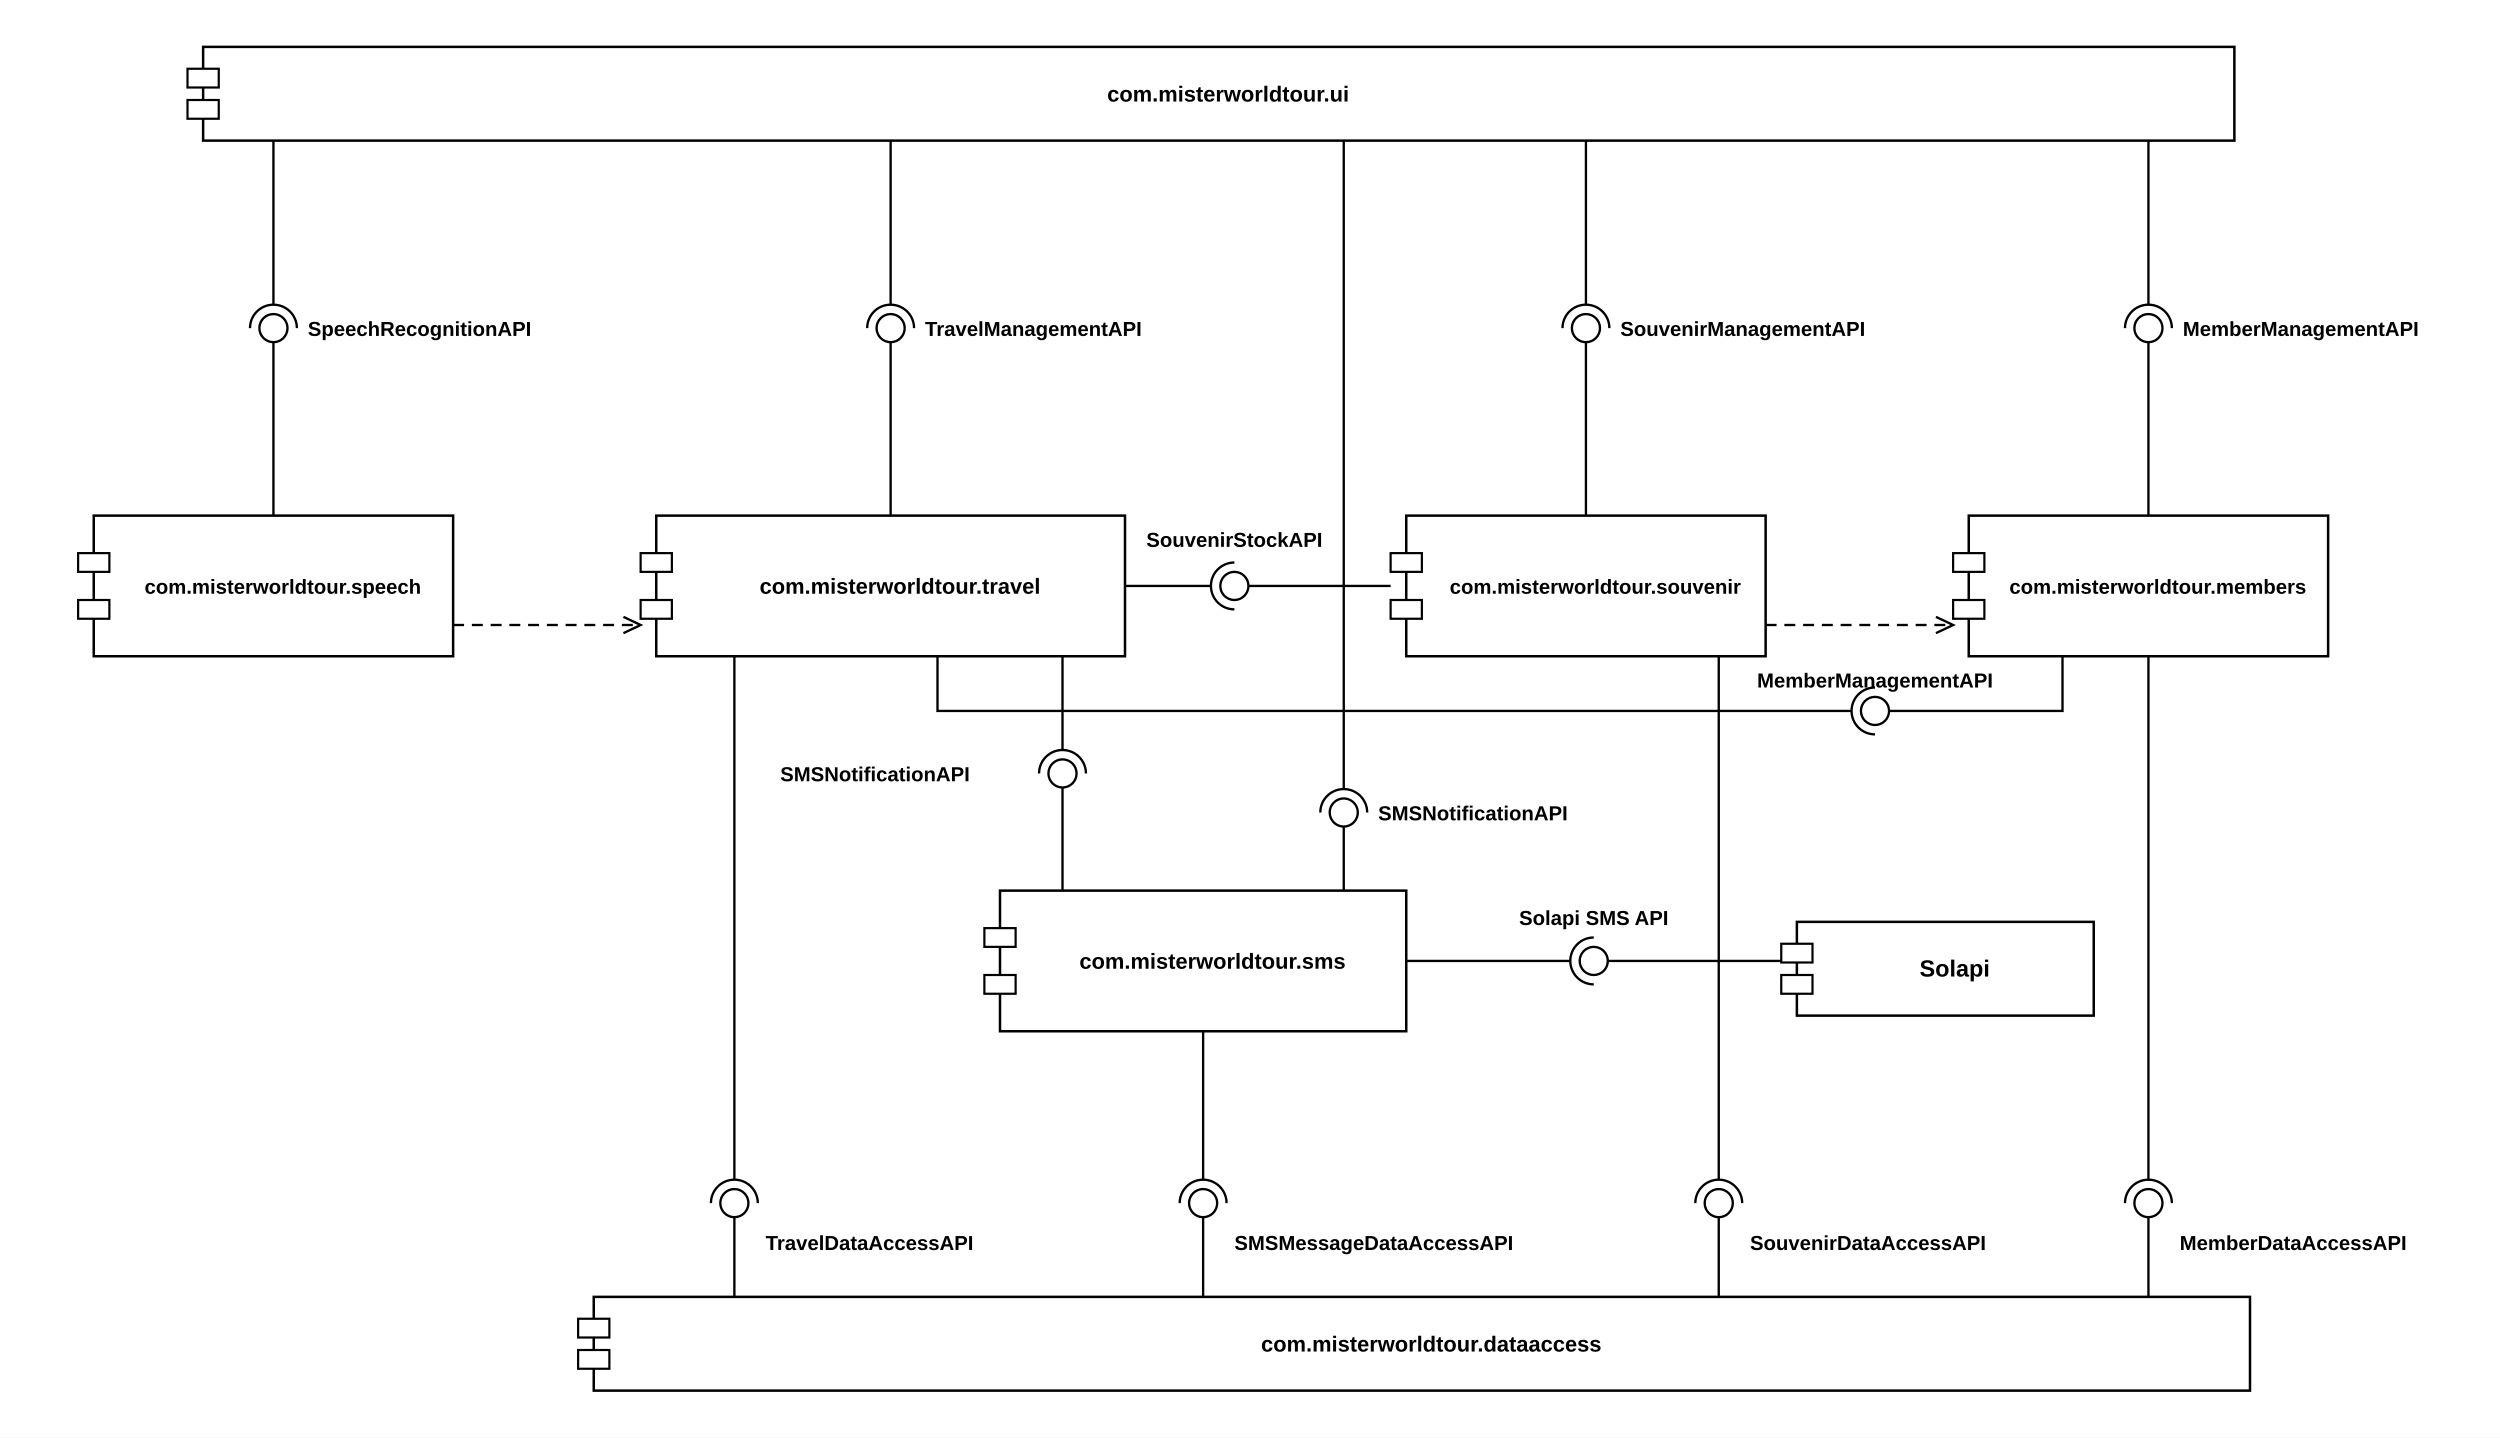
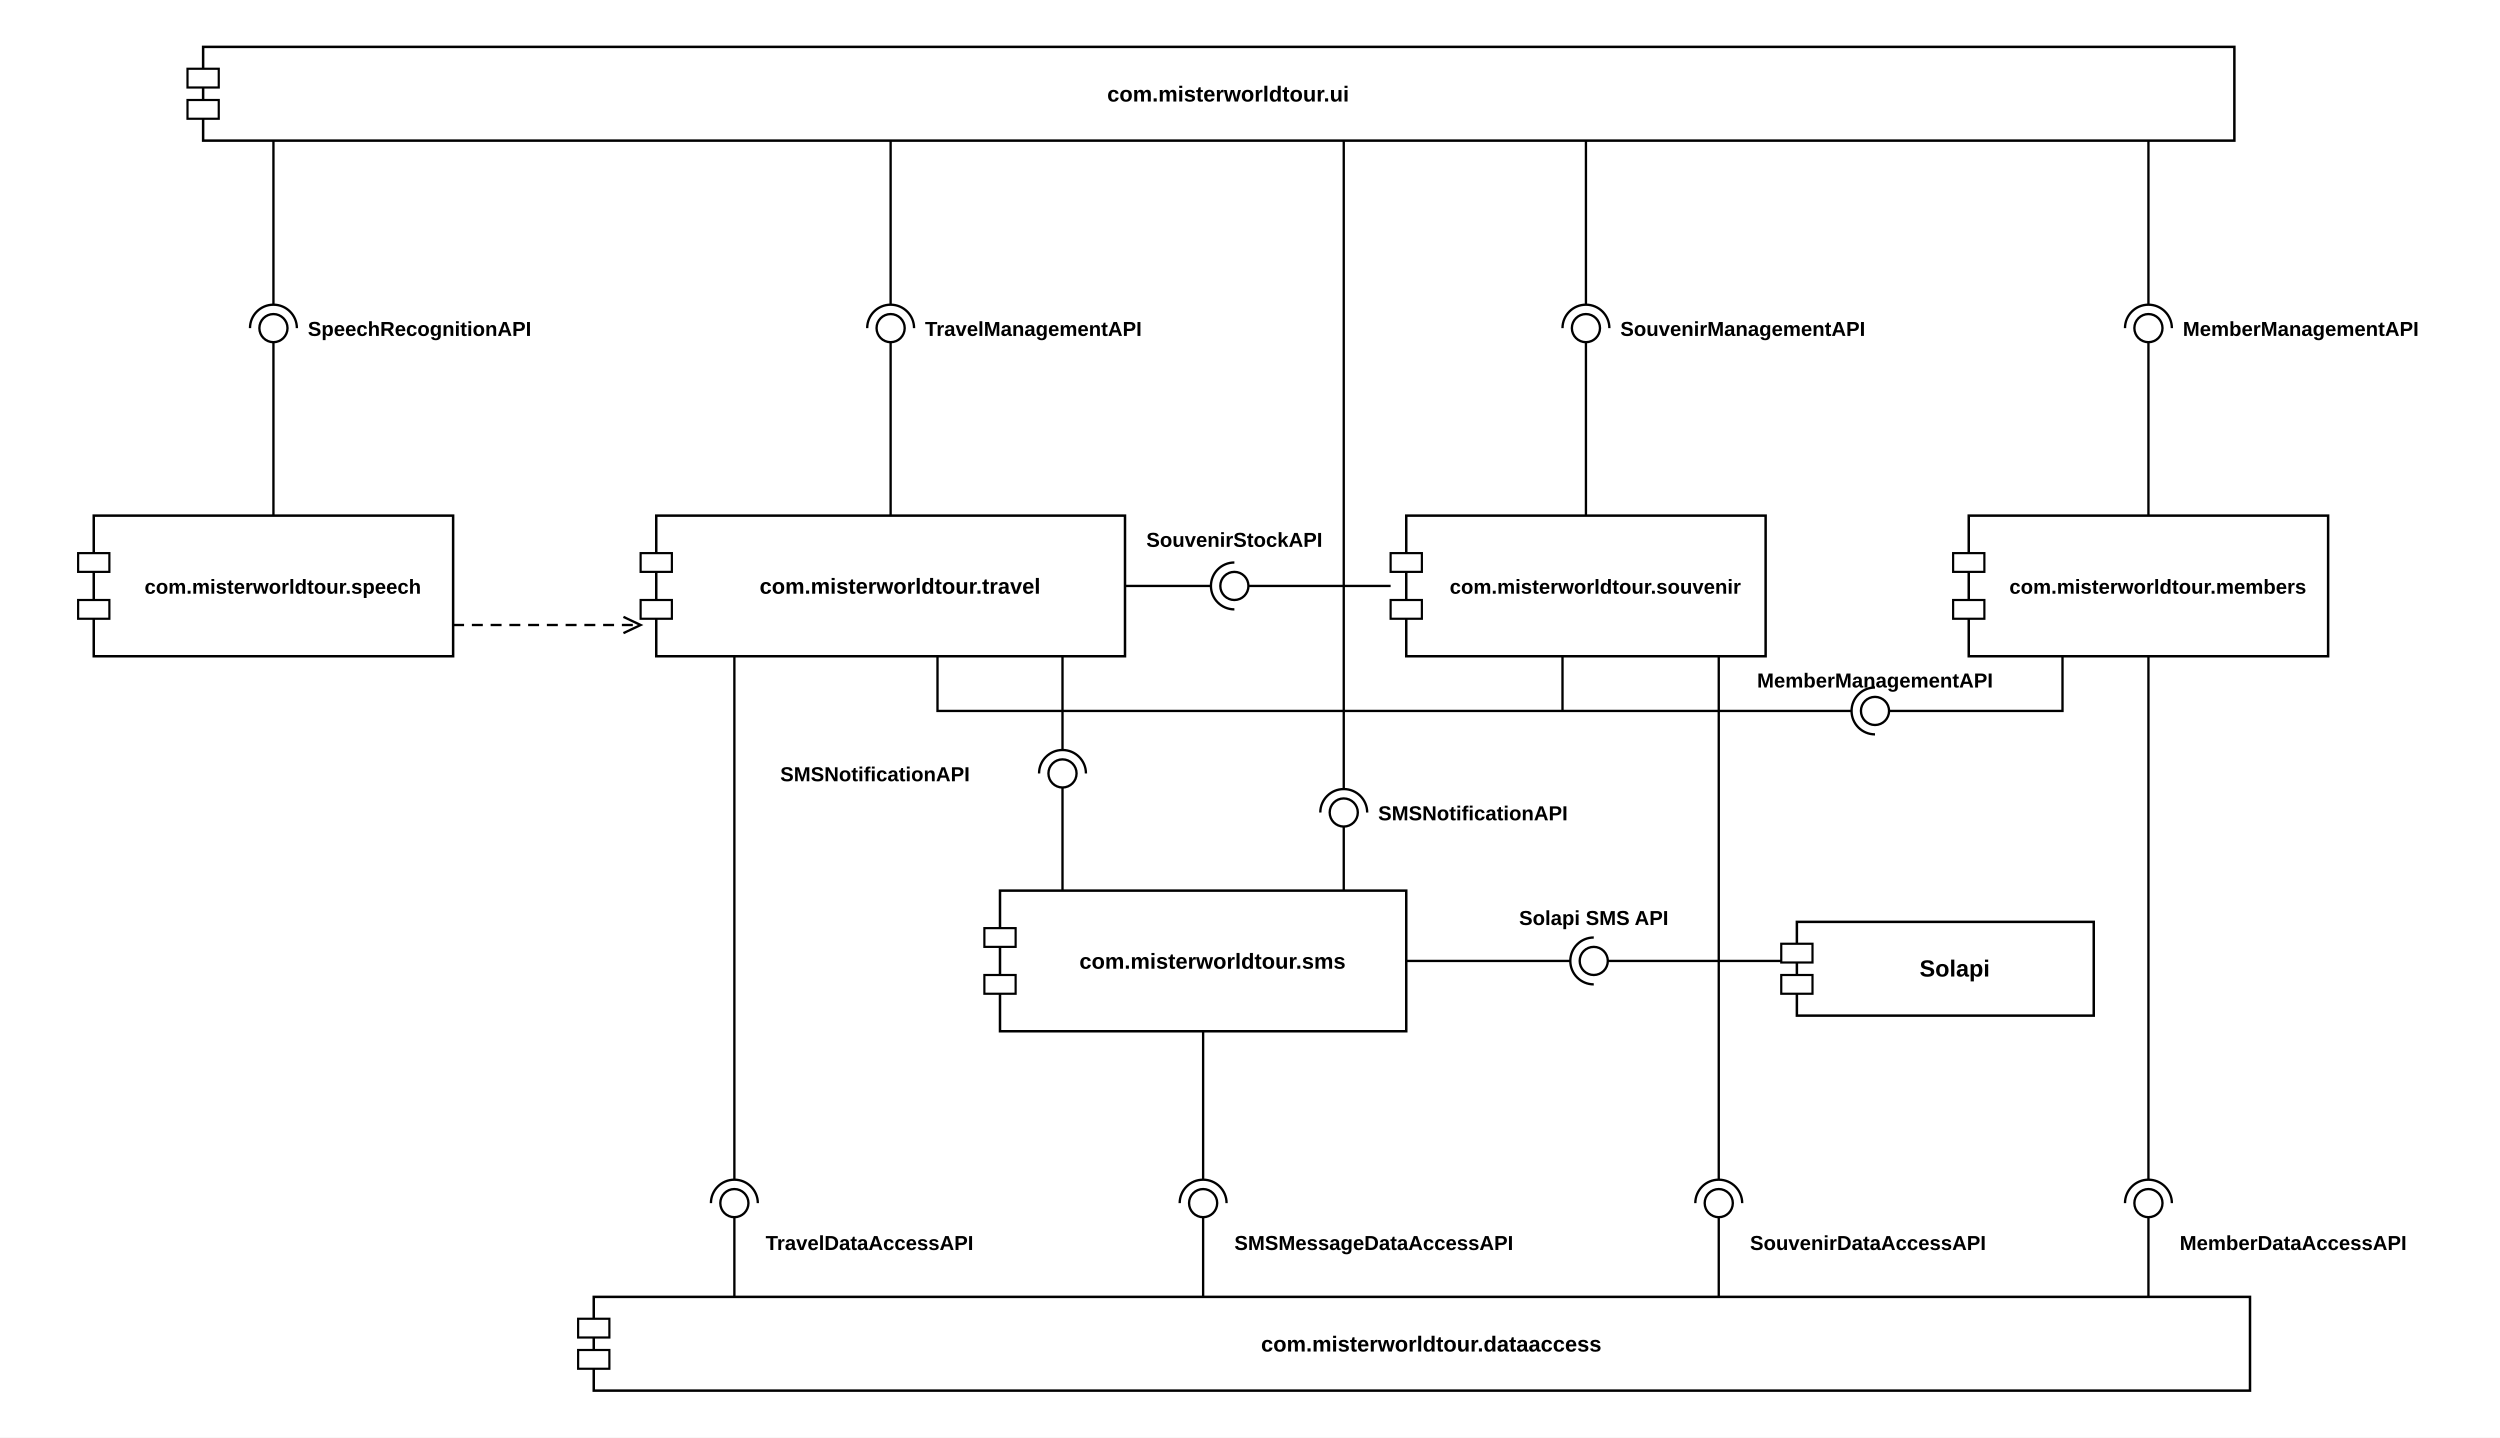
<svg xmlns="http://www.w3.org/2000/svg" width="1600" height="920" viewBox="0 0 1600 920" font-family="Arial,'Malgun Gothic','맑은 고딕',sans-serif">
  <rect width="100%" height="100%" fill="#fff" />
  <rect x="130" y="30" width="1300" height="60" fill="#fff" stroke="#000" stroke-width="1.6" />
  <rect x="120" y="44.0" width="20" height="12" fill="#fff" stroke="#000" stroke-width="1.4" />
  <rect x="120" y="64.0" width="20" height="12" fill="#fff" stroke="#000" stroke-width="1.4" />
  <text x="786.0" y="65.0" font-size="14" text-anchor="middle" fill="#000" font-weight="bold">com.misterworldtour.ui</text>
  <rect x="60" y="330" width="230" height="90" fill="#fff" stroke="#000" stroke-width="1.6" />
  <rect x="50" y="354.0" width="20" height="12" fill="#fff" stroke="#000" stroke-width="1.4" />
  <rect x="50" y="384.0" width="20" height="12" fill="#fff" stroke="#000" stroke-width="1.4" />
  <text x="181.0" y="380.0" font-size="13" text-anchor="middle" fill="#000" font-weight="bold">com.misterworldtour.speech</text>
  <rect x="420" y="330" width="300" height="90" fill="#fff" stroke="#000" stroke-width="1.6" />
  <rect x="410" y="354.0" width="20" height="12" fill="#fff" stroke="#000" stroke-width="1.4" />
  <rect x="410" y="384.0" width="20" height="12" fill="#fff" stroke="#000" stroke-width="1.4" />
  <text x="576.0" y="380.0" font-size="14" text-anchor="middle" fill="#000" font-weight="bold">com.misterworldtour.travel</text>
  <rect x="900" y="330" width="230" height="90" fill="#fff" stroke="#000" stroke-width="1.6" />
  <rect x="890" y="354.0" width="20" height="12" fill="#fff" stroke="#000" stroke-width="1.4" />
  <rect x="890" y="384.0" width="20" height="12" fill="#fff" stroke="#000" stroke-width="1.4" />
  <text x="1021.0" y="380.0" font-size="13" text-anchor="middle" fill="#000" font-weight="bold">com.misterworldtour.souvenir</text>
  <rect x="1260" y="330" width="230" height="90" fill="#fff" stroke="#000" stroke-width="1.6" />
  <rect x="1250" y="354.0" width="20" height="12" fill="#fff" stroke="#000" stroke-width="1.4" />
  <rect x="1250" y="384.0" width="20" height="12" fill="#fff" stroke="#000" stroke-width="1.4" />
  <text x="1381.0" y="380.0" font-size="13" text-anchor="middle" fill="#000" font-weight="bold">com.misterworldtour.members</text>
  <rect x="640" y="570" width="260" height="90" fill="#fff" stroke="#000" stroke-width="1.6" />
  <rect x="630" y="594.0" width="20" height="12" fill="#fff" stroke="#000" stroke-width="1.4" />
  <rect x="630" y="624.0" width="20" height="12" fill="#fff" stroke="#000" stroke-width="1.4" />
  <text x="776.0" y="620.0" font-size="14" text-anchor="middle" fill="#000" font-weight="bold">com.misterworldtour.sms</text>
  <rect x="1150" y="590" width="190" height="60" fill="#fff" stroke="#000" stroke-width="1.6" />
  <rect x="1140" y="604.0" width="20" height="12" fill="#fff" stroke="#000" stroke-width="1.4" />
  <rect x="1140" y="624.0" width="20" height="12" fill="#fff" stroke="#000" stroke-width="1.4" />
  <text x="1251.0" y="625.0" font-size="15" text-anchor="middle" fill="#000" font-weight="bold">Solapi</text>
  <rect x="380" y="830" width="1060" height="60" fill="#fff" stroke="#000" stroke-width="1.6" />
  <rect x="370" y="844.0" width="20" height="12" fill="#fff" stroke="#000" stroke-width="1.4" />
  <rect x="370" y="864.0" width="20" height="12" fill="#fff" stroke="#000" stroke-width="1.4" />
  <text x="916.0" y="865.0" font-size="14" text-anchor="middle" fill="#000" font-weight="bold">com.misterworldtour.dataaccess</text>
  <path d="M175.0,330.0 L175.0,219.0" fill="none" stroke="#000" stroke-width="1.5" />
  <circle cx="175.0" cy="210" r="9" fill="#fff" stroke="#000" stroke-width="1.5" />
  <path d="M175.0,90.0 L175.0,195.0" fill="none" stroke="#000" stroke-width="1.5" />
  <path d="M160.0,210.0 A15,15 0 0 1 190.0,210.0" fill="none" stroke="#000" stroke-width="1.5" />
  <text x="197.0" y="215.0" font-size="13" text-anchor="start" fill="#000" font-weight="bold">SpeechRecognitionAPI</text>
  <path d="M570.0,330.0 L570.0,219.0" fill="none" stroke="#000" stroke-width="1.5" />
  <circle cx="570.0" cy="210" r="9" fill="#fff" stroke="#000" stroke-width="1.5" />
  <path d="M570.0,90.0 L570.0,195.0" fill="none" stroke="#000" stroke-width="1.5" />
  <path d="M555.0,210.0 A15,15 0 0 1 585.0,210.0" fill="none" stroke="#000" stroke-width="1.5" />
  <text x="592.0" y="215.0" font-size="13" text-anchor="start" fill="#000" font-weight="bold">TravelManagementAPI</text>
  <path d="M1015.0,330.0 L1015.0,219.0" fill="none" stroke="#000" stroke-width="1.5" />
  <circle cx="1015.0" cy="210" r="9" fill="#fff" stroke="#000" stroke-width="1.5" />
  <path d="M1015.0,90.0 L1015.0,195.0" fill="none" stroke="#000" stroke-width="1.5" />
  <path d="M1000.0,210.0 A15,15 0 0 1 1030.0,210.0" fill="none" stroke="#000" stroke-width="1.5" />
  <text x="1037.0" y="215.0" font-size="13" text-anchor="start" fill="#000" font-weight="bold">SouvenirManagementAPI</text>
  <path d="M1375.0,330.0 L1375.0,219.0" fill="none" stroke="#000" stroke-width="1.5" />
  <circle cx="1375.0" cy="210" r="9" fill="#fff" stroke="#000" stroke-width="1.5" />
  <path d="M1375.0,90.0 L1375.0,195.0" fill="none" stroke="#000" stroke-width="1.5" />
  <path d="M1360.0,210.0 A15,15 0 0 1 1390.0,210.0" fill="none" stroke="#000" stroke-width="1.5" />
  <text x="1397.0" y="215.0" font-size="13" text-anchor="start" fill="#000" font-weight="bold">MemberManagementAPI</text>
  <path d="M860.0,570.0 L860.0,529.0" fill="none" stroke="#000" stroke-width="1.5" />
  <circle cx="860" cy="520" r="9" fill="#fff" stroke="#000" stroke-width="1.5" />
  <path d="M860.0,90.0 L860.0,505.0" fill="none" stroke="#000" stroke-width="1.5" />
  <path d="M845.0,520.0 A15,15 0 0 1 875.0,520.0" fill="none" stroke="#000" stroke-width="1.5" />
  <text x="882.0" y="525.0" font-size="13" text-anchor="start" fill="#000" font-weight="bold">SMSNotificationAPI</text>
  <path d="M890.0,375.0 L799.0,375.0" fill="none" stroke="#000" stroke-width="1.5" />
  <circle cx="790" cy="375" r="9" fill="#fff" stroke="#000" stroke-width="1.5" />
  <path d="M720.0,375.0 L775.0,375.0" fill="none" stroke="#000" stroke-width="1.5" />
  <path d="M790.0,390.0 A15,15 0 0 1 790.0,360.0" fill="none" stroke="#000" stroke-width="1.5" />
  <text x="790.0" y="350.0" font-size="13" text-anchor="middle" fill="#000" font-weight="bold">SouvenirStockAPI</text>
  <path d="M680.0,570.0 L680.0,504.0" fill="none" stroke="#000" stroke-width="1.5" />
  <circle cx="680" cy="495" r="9" fill="#fff" stroke="#000" stroke-width="1.5" />
  <path d="M680.0,420.0 L680.0,480.0" fill="none" stroke="#000" stroke-width="1.5" />
  <path d="M665.0,495.0 A15,15 0 0 1 695.0,495.0" fill="none" stroke="#000" stroke-width="1.5" />
  <text x="560.0" y="500.0" font-size="13" text-anchor="middle" fill="#000" font-weight="bold">SMSNotificationAPI</text>
  <path d="M1320.0,420.0 L1320.0,455.0 L1209.0,455.0" fill="none" stroke="#000" stroke-width="1.5" />
  <circle cx="1200" cy="455" r="9" fill="#fff" stroke="#000" stroke-width="1.5" />
  <path d="M600.0,420.0 L600.0,455.0 L1185.0,455.0" fill="none" stroke="#000" stroke-width="1.5" />
  <path d="M1200.0,470.0 A15,15 0 0 1 1200.0,440.0" fill="none" stroke="#000" stroke-width="1.5" />
  <text x="1200.0" y="440.0" font-size="13" text-anchor="middle" fill="#000" font-weight="bold">MemberManagementAPI</text>
  <path d="M1140.0,615.0 L1029.0,615.0" fill="none" stroke="#000" stroke-width="1.5" />
  <circle cx="1020" cy="615" r="9" fill="#fff" stroke="#000" stroke-width="1.5" />
  <path d="M900.0,615.0 L1005.0,615.0" fill="none" stroke="#000" stroke-width="1.5" />
  <path d="M1020.0,630.0 A15,15 0 0 1 1020.0,600.0" fill="none" stroke="#000" stroke-width="1.5" />
  <text x="1020.0" y="592.0" font-size="13" text-anchor="middle" fill="#000" font-weight="bold">Solapi SMS API</text>
  <path d="M470.0,830.0 L470.0,779.0" fill="none" stroke="#000" stroke-width="1.5" />
  <circle cx="470" cy="770" r="9" fill="#fff" stroke="#000" stroke-width="1.5" />
  <path d="M470.0,420.0 L470.0,755.0" fill="none" stroke="#000" stroke-width="1.5" />
  <path d="M455.0,770.0 A15,15 0 0 1 485.0,770.0" fill="none" stroke="#000" stroke-width="1.5" />
  <text x="490.0" y="800.0" font-size="13" text-anchor="start" fill="#000" font-weight="bold">TravelDataAccessAPI</text>
  <path d="M770.0,830.0 L770.0,779.0" fill="none" stroke="#000" stroke-width="1.5" />
  <circle cx="770" cy="770" r="9" fill="#fff" stroke="#000" stroke-width="1.5" />
  <path d="M770.0,660.0 L770.0,755.0" fill="none" stroke="#000" stroke-width="1.5" />
  <path d="M755.0,770.0 A15,15 0 0 1 785.0,770.0" fill="none" stroke="#000" stroke-width="1.5" />
  <text x="790.0" y="800.0" font-size="13" text-anchor="start" fill="#000" font-weight="bold">SMSMessageDataAccessAPI</text>
  <path d="M1100.0,830.0 L1100.0,779.0" fill="none" stroke="#000" stroke-width="1.5" />
  <circle cx="1100" cy="770" r="9" fill="#fff" stroke="#000" stroke-width="1.5" />
  <path d="M1100.0,420.0 L1100.0,755.0" fill="none" stroke="#000" stroke-width="1.5" />
  <path d="M1085.0,770.0 A15,15 0 0 1 1115.0,770.0" fill="none" stroke="#000" stroke-width="1.5" />
  <text x="1120.0" y="800.0" font-size="13" text-anchor="start" fill="#000" font-weight="bold">SouvenirDataAccessAPI</text>
  <path d="M1375.0,830.0 L1375.0,779.0" fill="none" stroke="#000" stroke-width="1.5" />
  <circle cx="1375" cy="770" r="9" fill="#fff" stroke="#000" stroke-width="1.5" />
  <path d="M1375.0,420.0 L1375.0,755.0" fill="none" stroke="#000" stroke-width="1.5" />
  <path d="M1360.0,770.0 A15,15 0 0 1 1390.0,770.0" fill="none" stroke="#000" stroke-width="1.5" />
  <text x="1395.0" y="800.0" font-size="13" text-anchor="start" fill="#000" font-weight="bold">MemberDataAccessAPI</text>
  <path d="M290.0,400.0 L410.0,400.0" fill="none" stroke="#000" stroke-width="1.5" stroke-dasharray="7 5" />
  <path d="M399.0,394.8 L410.0,400.0 L399.0,405.2" fill="none" stroke="#000" stroke-width="1.5" />
-   <path d="M1130.0,400.0 L1250.0,400.0" fill="none" stroke="#000" stroke-width="1.5" stroke-dasharray="7 5" />
-   <path d="M1239.0,394.8 L1250.0,400.0 L1239.0,405.2" fill="none" stroke="#000" stroke-width="1.5" />
+   <path d="M1000.0,420.0 L1000.0,455.0" fill="none" stroke="#000" stroke-width="1.5" />
</svg>
